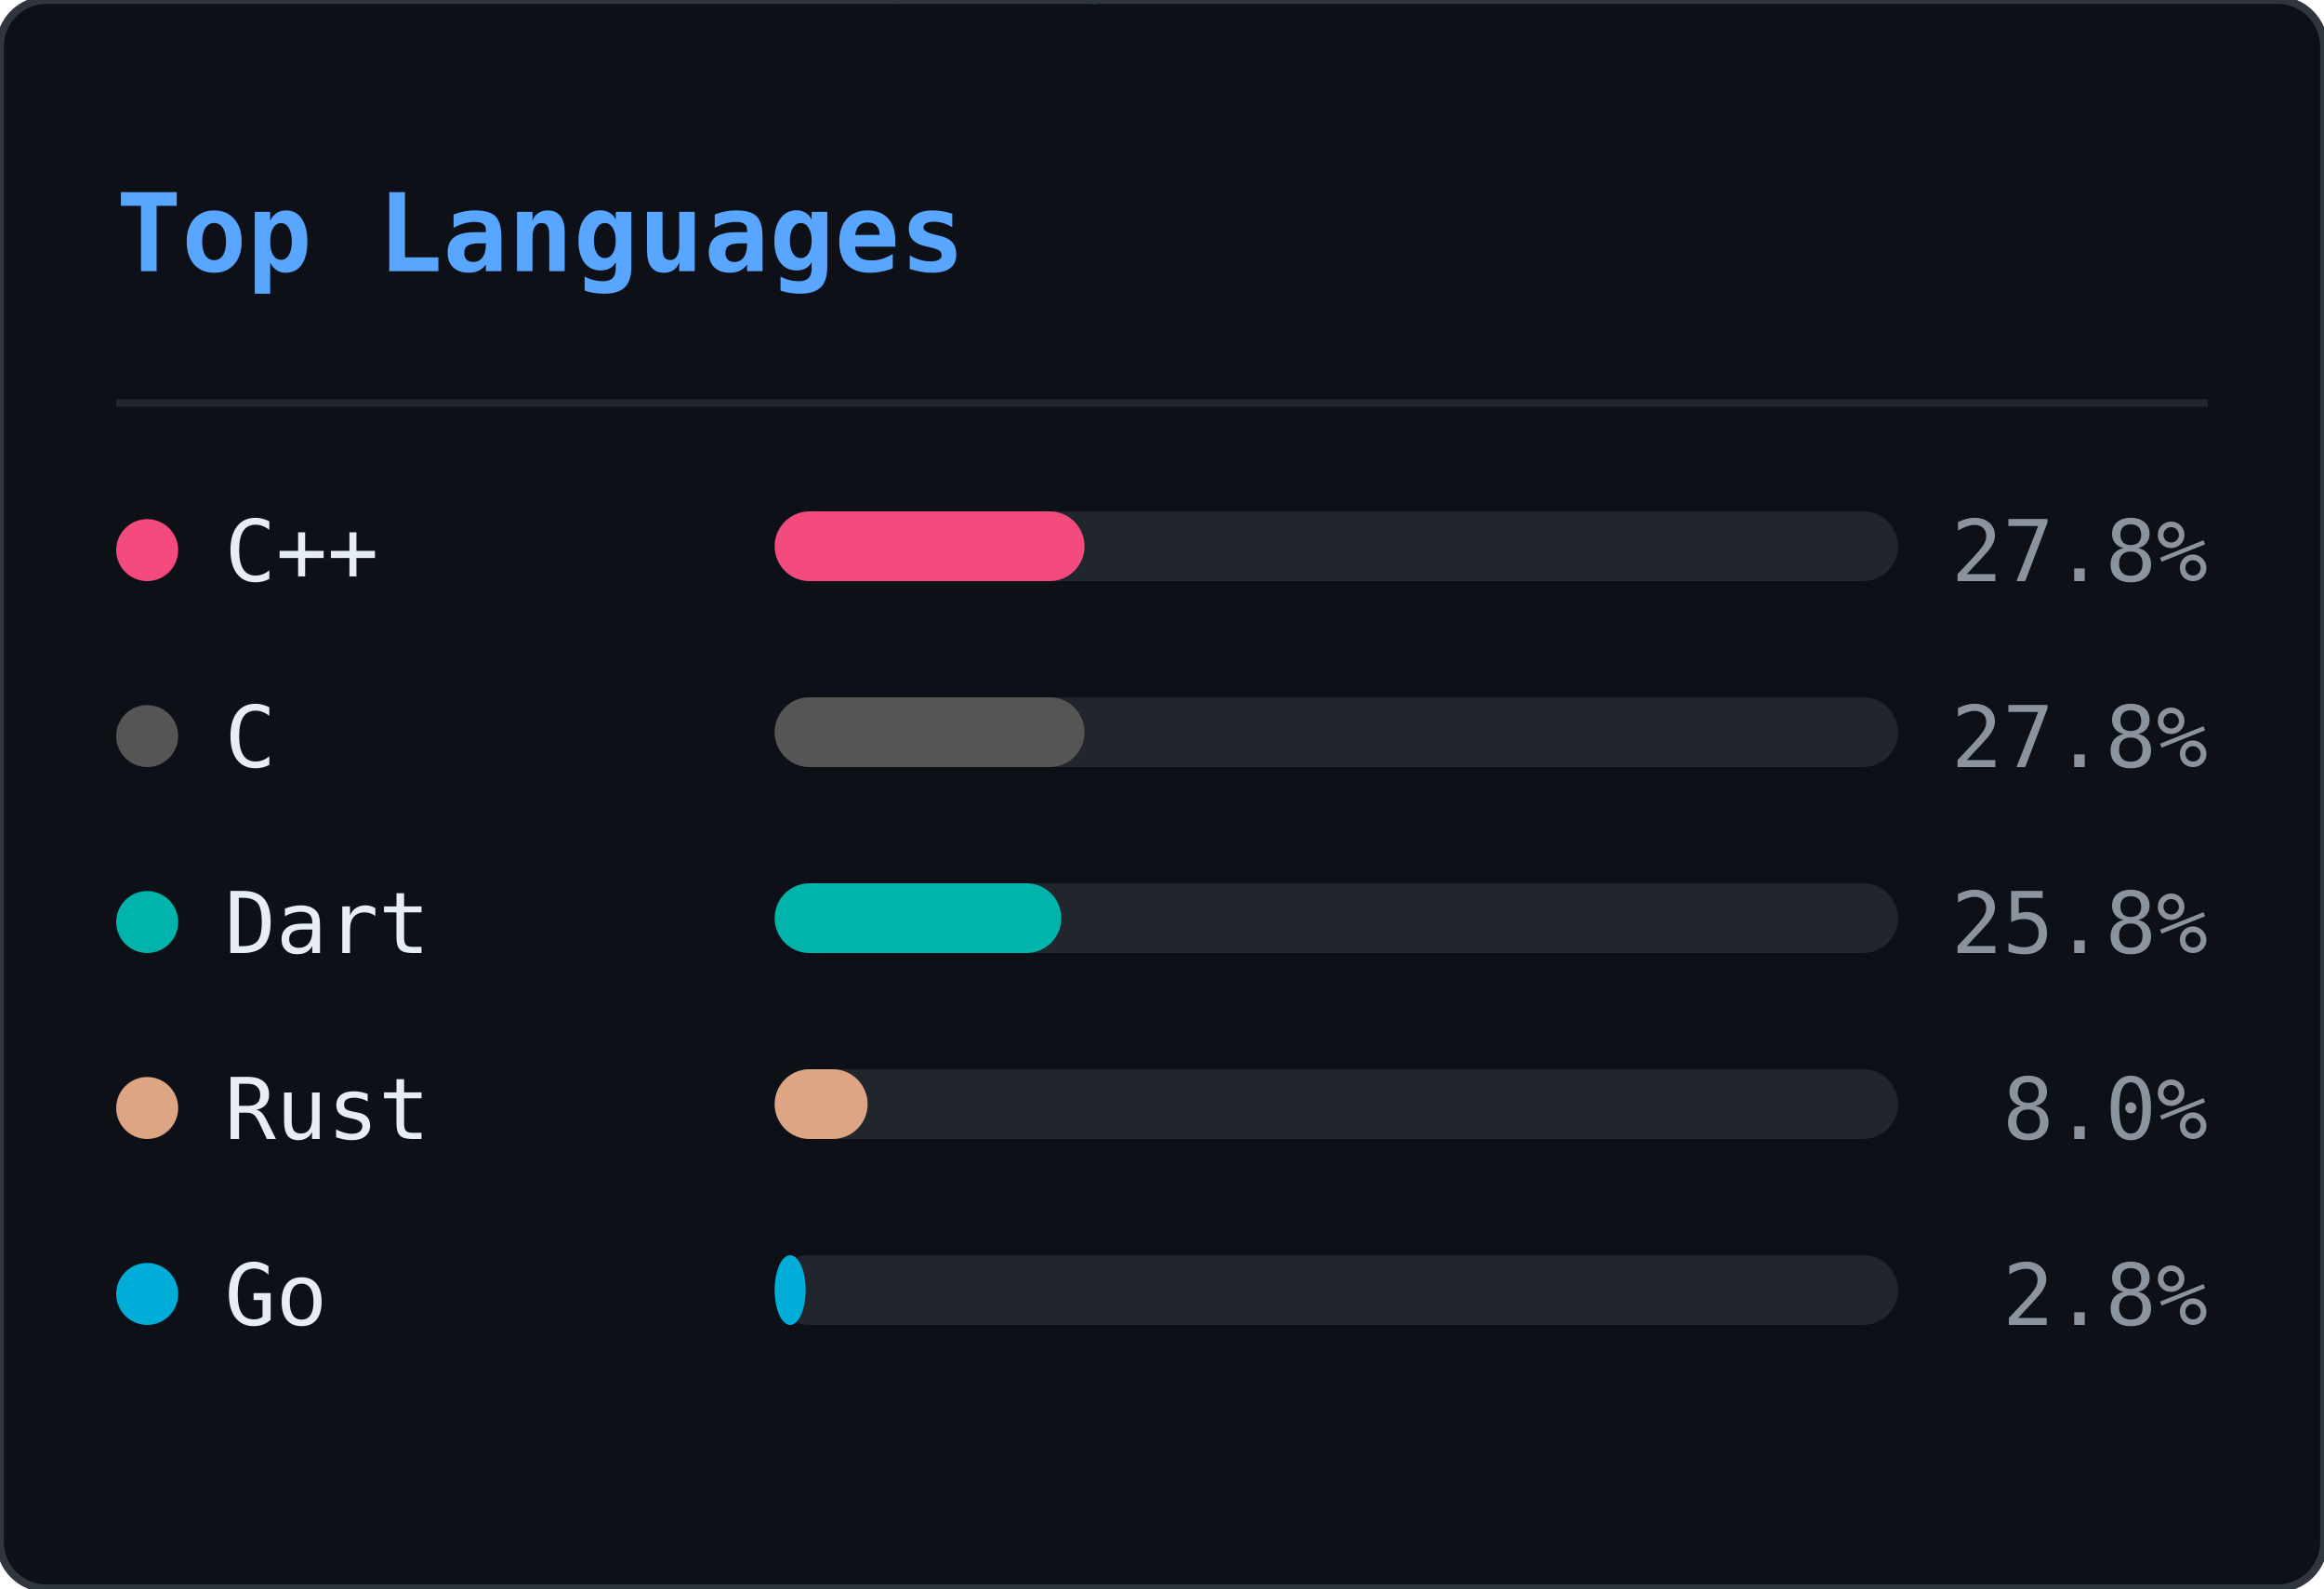
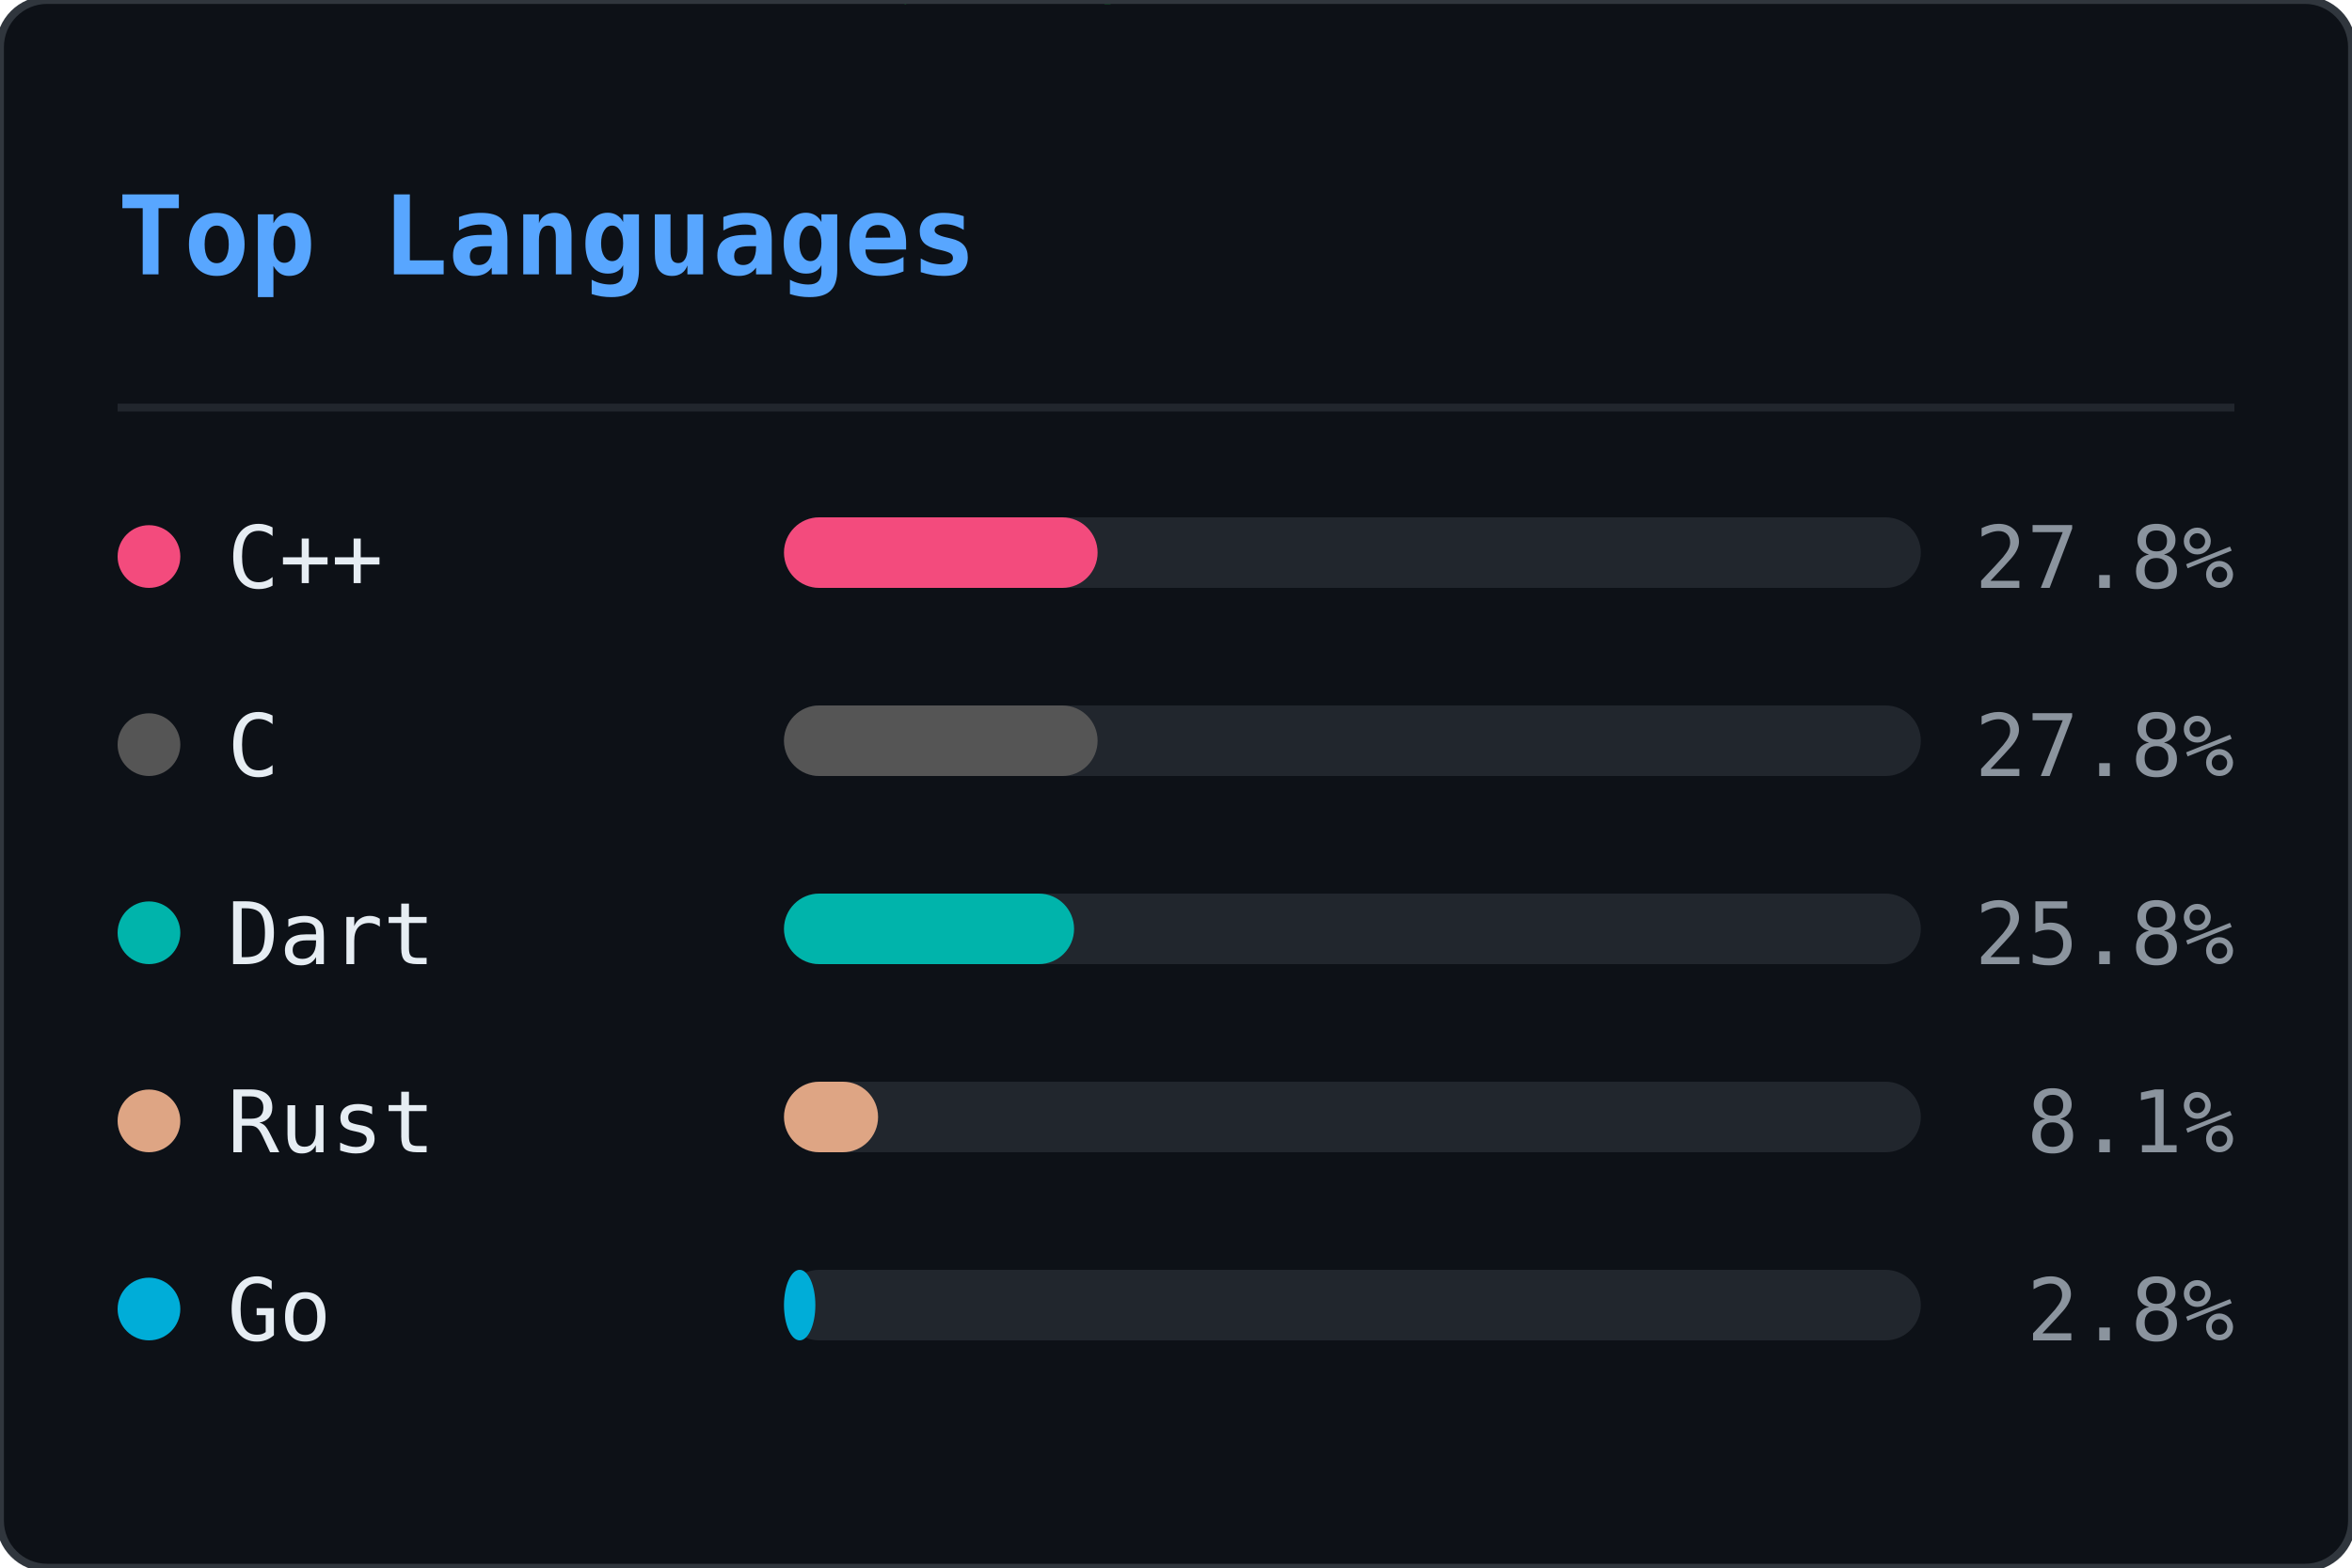
- <svg xmlns="http://www.w3.org/2000/svg" width="300" height="205" viewBox="0 0 300 205">
+ <svg xmlns="http://www.w3.org/2000/svg" width="300" height="200" viewBox="0 0 300 200">
  <defs>
    <clipPath id="ln-clip">
-       <rect width="300" height="205" rx="6" />
+       <rect width="300" height="200" rx="6" />
    </clipPath>
  </defs>
-   <rect width="300" height="205" rx="6" fill="#0d1117" />
+   <rect width="300" height="200" rx="6" fill="#0d1117" />
  <g clip-path="url(#ln-clip)">
    <g opacity="0.22">
-       <style>@keyframes ln0{from{transform:translateY(-46px)}to{transform:translateY(219px)}}@keyframes ln1{from{transform:translateY(-46px)}to{transform:translateY(219px)}}@keyframes ln2{from{transform:translateY(-46px)}to{transform:translateY(219px)}}@keyframes ln3{from{transform:translateY(-46px)}to{transform:translateY(219px)}}@keyframes ln4{from{transform:translateY(-46px)}to{transform:translateY(219px)}}@keyframes ln5{from{transform:translateY(-46px)}to{transform:translateY(219px)}}@keyframes ln6{from{transform:translateY(-46px)}to{transform:translateY(219px)}}@keyframes ln7{from{transform:translateY(-46px)}to{transform:translateY(219px)}}@keyframes ln8{from{transform:translateY(-46px)}to{transform:translateY(219px)}}@keyframes ln9{from{transform:translateY(-46px)}to{transform:translateY(219px)}}@keyframes ln10{from{transform:translateY(-46px)}to{transform:translateY(219px)}}@keyframes ln11{from{transform:translateY(-46px)}to{transform:translateY(219px)}}@keyframes ln12{from{transform:translateY(-46px)}to{transform:translateY(219px)}}@keyframes ln13{from{transform:translateY(-46px)}to{transform:translateY(219px)}}@keyframes ln14{from{transform:translateY(-46px)}to{transform:translateY(219px)}}@keyframes ln15{from{transform:translateY(-46px)}to{transform:translateY(219px)}}@keyframes ln16{from{transform:translateY(-46px)}to{transform:translateY(219px)}}@keyframes ln17{from{transform:translateY(-46px)}to{transform:translateY(219px)}}@keyframes ln18{from{transform:translateY(-46px)}to{transform:translateY(219px)}}@keyframes ln19{from{transform:translateY(-46px)}to{transform:translateY(219px)}}@keyframes ln20{from{transform:translateY(-46px)}to{transform:translateY(219px)}}@keyframes ln21{from{transform:translateY(-46px)}to{transform:translateY(219px)}}@keyframes ln22{from{transform:translateY(-46px)}to{transform:translateY(219px)}}</style>
+       <style>@keyframes ln0{from{transform:translateY(-46px)}to{transform:translateY(214px)}}@keyframes ln1{from{transform:translateY(-46px)}to{transform:translateY(214px)}}@keyframes ln2{from{transform:translateY(-46px)}to{transform:translateY(214px)}}@keyframes ln3{from{transform:translateY(-46px)}to{transform:translateY(214px)}}@keyframes ln4{from{transform:translateY(-46px)}to{transform:translateY(214px)}}@keyframes ln5{from{transform:translateY(-46px)}to{transform:translateY(214px)}}@keyframes ln6{from{transform:translateY(-46px)}to{transform:translateY(214px)}}@keyframes ln7{from{transform:translateY(-46px)}to{transform:translateY(214px)}}@keyframes ln8{from{transform:translateY(-46px)}to{transform:translateY(214px)}}@keyframes ln9{from{transform:translateY(-46px)}to{transform:translateY(214px)}}@keyframes ln10{from{transform:translateY(-46px)}to{transform:translateY(214px)}}@keyframes ln11{from{transform:translateY(-46px)}to{transform:translateY(214px)}}@keyframes ln12{from{transform:translateY(-46px)}to{transform:translateY(214px)}}@keyframes ln13{from{transform:translateY(-46px)}to{transform:translateY(214px)}}@keyframes ln14{from{transform:translateY(-46px)}to{transform:translateY(214px)}}@keyframes ln15{from{transform:translateY(-46px)}to{transform:translateY(214px)}}@keyframes ln16{from{transform:translateY(-46px)}to{transform:translateY(214px)}}@keyframes ln17{from{transform:translateY(-46px)}to{transform:translateY(214px)}}@keyframes ln18{from{transform:translateY(-46px)}to{transform:translateY(214px)}}@keyframes ln19{from{transform:translateY(-46px)}to{transform:translateY(214px)}}@keyframes ln20{from{transform:translateY(-46px)}to{transform:translateY(214px)}}@keyframes ln21{from{transform:translateY(-46px)}to{transform:translateY(214px)}}@keyframes ln22{from{transform:translateY(-46px)}to{transform:translateY(214px)}}</style>
      <g style="animation:ln0 1.92s linear infinite;animation-delay:-0.55s">
        <text x="93" y="0" font-family="monospace" font-size="12" fill="#00ff41">ｿ</text>
        <text x="93" y="-14" font-family="monospace" font-size="12" fill="#00ff41" opacity="0.75">7</text>
        <text x="93" y="-28" font-family="monospace" font-size="12" fill="#00ff41" opacity="0.50">3</text>
        <text x="93" y="-42" font-family="monospace" font-size="12" fill="#00ff41" opacity="0.25">ﾑ</text>
      </g>
      <g style="animation:ln1 2.40s linear infinite;animation-delay:-0.40s">
        <text x="41" y="0" font-family="monospace" font-size="12" fill="#00ff41">ｶ</text>
        <text x="41" y="-14" font-family="monospace" font-size="12" fill="#00ff41" opacity="0.75">ｭ</text>
        <text x="41" y="-28" font-family="monospace" font-size="12" fill="#00ff41" opacity="0.50">ｳ</text>
        <text x="41" y="-42" font-family="monospace" font-size="12" fill="#00ff41" opacity="0.25">ﾎ</text>
      </g>
      <g style="animation:ln2 2.75s linear infinite;animation-delay:-0.79s">
        <text x="205" y="0" font-family="monospace" font-size="12" fill="#00ff41">1</text>
        <text x="205" y="-14" font-family="monospace" font-size="12" fill="#00ff41" opacity="0.75">ﾀ</text>
        <text x="205" y="-28" font-family="monospace" font-size="12" fill="#00ff41" opacity="0.50">ﾓ</text>
        <text x="205" y="-42" font-family="monospace" font-size="12" fill="#00ff41" opacity="0.25">6</text>
      </g>
      <g style="animation:ln3 1.66s linear infinite;animation-delay:-0.60s">
        <text x="137" y="0" font-family="monospace" font-size="12" fill="#00ff41">ｮ</text>
        <text x="137" y="-14" font-family="monospace" font-size="12" fill="#00ff41" opacity="0.75">ｽ</text>
        <text x="137" y="-28" font-family="monospace" font-size="12" fill="#00ff41" opacity="0.50">ｾ</text>
        <text x="137" y="-42" font-family="monospace" font-size="12" fill="#00ff41" opacity="0.25">ｫ</text>
      </g>
      <g style="animation:ln4 2.63s linear infinite;animation-delay:-1.74s">
        <text x="37" y="0" font-family="monospace" font-size="12" fill="#00ff41">ｿ</text>
        <text x="37" y="-14" font-family="monospace" font-size="12" fill="#00ff41" opacity="0.75">ﾍ</text>
        <text x="37" y="-28" font-family="monospace" font-size="12" fill="#00ff41" opacity="0.50">ｨ</text>
        <text x="37" y="-42" font-family="monospace" font-size="12" fill="#00ff41" opacity="0.25">5</text>
      </g>
      <g style="animation:ln5 3.08s linear infinite;animation-delay:-2.49s">
        <text x="81" y="0" font-family="monospace" font-size="12" fill="#00ff41">2</text>
        <text x="81" y="-14" font-family="monospace" font-size="12" fill="#00ff41" opacity="0.75">ｻ</text>
        <text x="81" y="-28" font-family="monospace" font-size="12" fill="#00ff41" opacity="0.50">8</text>
        <text x="81" y="-42" font-family="monospace" font-size="12" fill="#00ff41" opacity="0.25">ﾑ</text>
      </g>
      <g style="animation:ln6 1.75s linear infinite;animation-delay:-1.65s">
        <text x="149" y="0" font-family="monospace" font-size="12" fill="#00ff41">ﾔ</text>
        <text x="149" y="-14" font-family="monospace" font-size="12" fill="#00ff41" opacity="0.75">6</text>
        <text x="149" y="-28" font-family="monospace" font-size="12" fill="#00ff41" opacity="0.50">ﾓ</text>
        <text x="149" y="-42" font-family="monospace" font-size="12" fill="#00ff41" opacity="0.25">ﾑ</text>
      </g>
      <g style="animation:ln7 2.87s linear infinite;animation-delay:-0.22s">
        <text x="133" y="0" font-family="monospace" font-size="12" fill="#00ff41">ｺ</text>
        <text x="133" y="-14" font-family="monospace" font-size="12" fill="#00ff41" opacity="0.75">ｬ</text>
        <text x="133" y="-28" font-family="monospace" font-size="12" fill="#00ff41" opacity="0.50">ﾋ</text>
        <text x="133" y="-42" font-family="monospace" font-size="12" fill="#00ff41" opacity="0.25">6</text>
      </g>
      <g style="animation:ln8 2.04s linear infinite;animation-delay:-0.62s">
        <text x="113" y="0" font-family="monospace" font-size="12" fill="#00ff41">ｩ</text>
        <text x="113" y="-14" font-family="monospace" font-size="12" fill="#00ff41" opacity="0.75">ﾘ</text>
        <text x="113" y="-28" font-family="monospace" font-size="12" fill="#00ff41" opacity="0.50">ﾂ</text>
        <text x="113" y="-42" font-family="monospace" font-size="12" fill="#00ff41" opacity="0.25">0</text>
      </g>
      <g style="animation:ln9 2.67s linear infinite;animation-delay:-1.60s">
        <text x="17" y="0" font-family="monospace" font-size="12" fill="#00ff41">ﾎ</text>
        <text x="17" y="-14" font-family="monospace" font-size="12" fill="#00ff41" opacity="0.75">5</text>
        <text x="17" y="-28" font-family="monospace" font-size="12" fill="#00ff41" opacity="0.50">ｵ</text>
        <text x="17" y="-42" font-family="monospace" font-size="12" fill="#00ff41" opacity="0.25">5</text>
      </g>
      <g style="animation:ln10 1.99s linear infinite;animation-delay:-0.10s">
        <text x="225" y="0" font-family="monospace" font-size="12" fill="#00ff41">ﾊ</text>
        <text x="225" y="-14" font-family="monospace" font-size="12" fill="#00ff41" opacity="0.75">ﾗ</text>
        <text x="225" y="-28" font-family="monospace" font-size="12" fill="#00ff41" opacity="0.50">ｧ</text>
        <text x="225" y="-42" font-family="monospace" font-size="12" fill="#00ff41" opacity="0.25">ｺ</text>
      </g>
      <g style="animation:ln11 1.72s linear infinite;animation-delay:-0.65s">
        <text x="105" y="0" font-family="monospace" font-size="12" fill="#00ff41">ﾁ</text>
        <text x="105" y="-14" font-family="monospace" font-size="12" fill="#00ff41" opacity="0.75">ｹ</text>
        <text x="105" y="-28" font-family="monospace" font-size="12" fill="#00ff41" opacity="0.50">ﾒ</text>
        <text x="105" y="-42" font-family="monospace" font-size="12" fill="#00ff41" opacity="0.25">ﾎ</text>
      </g>
      <g style="animation:ln12 1.89s linear infinite;animation-delay:-1.40s">
        <text x="157" y="0" font-family="monospace" font-size="12" fill="#00ff41">ﾝ</text>
        <text x="157" y="-14" font-family="monospace" font-size="12" fill="#00ff41" opacity="0.75">ﾊ</text>
        <text x="157" y="-28" font-family="monospace" font-size="12" fill="#00ff41" opacity="0.50">ﾀ</text>
        <text x="157" y="-42" font-family="monospace" font-size="12" fill="#00ff41" opacity="0.25">ｲ</text>
      </g>
      <g style="animation:ln13 1.87s linear infinite;animation-delay:-0.50s">
        <text x="65" y="0" font-family="monospace" font-size="12" fill="#00ff41">ｪ</text>
        <text x="65" y="-14" font-family="monospace" font-size="12" fill="#00ff41" opacity="0.75">ｮ</text>
        <text x="65" y="-28" font-family="monospace" font-size="12" fill="#00ff41" opacity="0.50">ﾏ</text>
        <text x="65" y="-42" font-family="monospace" font-size="12" fill="#00ff41" opacity="0.25">1</text>
      </g>
      <g style="animation:ln14 3.09s linear infinite;animation-delay:-1.87s">
        <text x="17" y="0" font-family="monospace" font-size="12" fill="#00ff41">ﾜ</text>
        <text x="17" y="-14" font-family="monospace" font-size="12" fill="#00ff41" opacity="0.75">ﾐ</text>
        <text x="17" y="-28" font-family="monospace" font-size="12" fill="#00ff41" opacity="0.50">ｸ</text>
        <text x="17" y="-42" font-family="monospace" font-size="12" fill="#00ff41" opacity="0.25">ｪ</text>
      </g>
      <g style="animation:ln15 1.72s linear infinite;animation-delay:-0.81s">
        <text x="133" y="0" font-family="monospace" font-size="12" fill="#00ff41">5</text>
        <text x="133" y="-14" font-family="monospace" font-size="12" fill="#00ff41" opacity="0.75">ｹ</text>
        <text x="133" y="-28" font-family="monospace" font-size="12" fill="#00ff41" opacity="0.50">0</text>
        <text x="133" y="-42" font-family="monospace" font-size="12" fill="#00ff41" opacity="0.25">ﾅ</text>
      </g>
      <g style="animation:ln16 2.04s linear infinite;animation-delay:-0.70s">
        <text x="41" y="0" font-family="monospace" font-size="12" fill="#00ff41">ｫ</text>
        <text x="41" y="-14" font-family="monospace" font-size="12" fill="#00ff41" opacity="0.75">ﾑ</text>
        <text x="41" y="-28" font-family="monospace" font-size="12" fill="#00ff41" opacity="0.50">8</text>
        <text x="41" y="-42" font-family="monospace" font-size="12" fill="#00ff41" opacity="0.25">ﾆ</text>
      </g>
      <g style="animation:ln17 2.90s linear infinite;animation-delay:-0.60s">
        <text x="89" y="0" font-family="monospace" font-size="12" fill="#00ff41">ｼ</text>
        <text x="89" y="-14" font-family="monospace" font-size="12" fill="#00ff41" opacity="0.75">ﾒ</text>
        <text x="89" y="-28" font-family="monospace" font-size="12" fill="#00ff41" opacity="0.50">ﾏ</text>
        <text x="89" y="-42" font-family="monospace" font-size="12" fill="#00ff41" opacity="0.25">9</text>
      </g>
      <g style="animation:ln18 1.79s linear infinite;animation-delay:-0.72s">
        <text x="261" y="0" font-family="monospace" font-size="12" fill="#00ff41">ﾗ</text>
        <text x="261" y="-14" font-family="monospace" font-size="12" fill="#00ff41" opacity="0.75">ﾝ</text>
        <text x="261" y="-28" font-family="monospace" font-size="12" fill="#00ff41" opacity="0.50">ﾚ</text>
        <text x="261" y="-42" font-family="monospace" font-size="12" fill="#00ff41" opacity="0.25">9</text>
      </g>
      <g style="animation:ln19 2.43s linear infinite;animation-delay:-2.21s">
        <text x="265" y="0" font-family="monospace" font-size="12" fill="#00ff41">8</text>
        <text x="265" y="-14" font-family="monospace" font-size="12" fill="#00ff41" opacity="0.75">ｽ</text>
        <text x="265" y="-28" font-family="monospace" font-size="12" fill="#00ff41" opacity="0.50">6</text>
        <text x="265" y="-42" font-family="monospace" font-size="12" fill="#00ff41" opacity="0.25">ﾗ</text>
      </g>
      <g style="animation:ln20 1.60s linear infinite;animation-delay:-0.29s">
        <text x="109" y="0" font-family="monospace" font-size="12" fill="#00ff41">ﾌ</text>
        <text x="109" y="-14" font-family="monospace" font-size="12" fill="#00ff41" opacity="0.75">ｧ</text>
        <text x="109" y="-28" font-family="monospace" font-size="12" fill="#00ff41" opacity="0.50">ﾅ</text>
        <text x="109" y="-42" font-family="monospace" font-size="12" fill="#00ff41" opacity="0.25">ﾒ</text>
      </g>
      <g style="animation:ln21 1.83s linear infinite;animation-delay:-1.82s">
        <text x="281" y="0" font-family="monospace" font-size="12" fill="#00ff41">ﾁ</text>
        <text x="281" y="-14" font-family="monospace" font-size="12" fill="#00ff41" opacity="0.75">ﾔ</text>
        <text x="281" y="-28" font-family="monospace" font-size="12" fill="#00ff41" opacity="0.50">4</text>
        <text x="281" y="-42" font-family="monospace" font-size="12" fill="#00ff41" opacity="0.25">ｲ</text>
      </g>
      <g style="animation:ln22 2.18s linear infinite;animation-delay:-0.55s">
        <text x="193" y="0" font-family="monospace" font-size="12" fill="#00ff41">8</text>
        <text x="193" y="-14" font-family="monospace" font-size="12" fill="#00ff41" opacity="0.75">ｽ</text>
        <text x="193" y="-28" font-family="monospace" font-size="12" fill="#00ff41" opacity="0.50">ﾓ</text>
        <text x="193" y="-42" font-family="monospace" font-size="12" fill="#00ff41" opacity="0.25">0</text>
      </g>
    </g>
  </g>
-   <rect width="300" height="205" rx="6" fill="none" stroke="#30363d" stroke-width="1" />
+   <rect width="300" height="200" rx="6" fill="none" stroke="#30363d" stroke-width="1" />
  <text x="15" y="35" font-family="monospace" font-size="14" font-weight="600" fill="#58a6ff">Top Languages</text>
  <line x1="15" y1="52" x2="285" y2="52" stroke="#21262d" stroke-width="1" />
  <circle cx="19" cy="71" r="4" fill="#f34b7d" />
  <text x="29" y="75" font-family="monospace" font-size="11" fill="#e6edf3">C++</text>
  <rect x="100" y="66" width="145" height="9" rx="4.5" fill="#21262d" />
  <rect x="100" y="66" width="40" height="9" rx="4.5" fill="#f34b7d" />
  <text x="285" y="75" text-anchor="end" font-family="monospace" font-size="11" fill="#8b949e">27.8%</text>
  <circle cx="19" cy="95" r="4" fill="#555555" />
  <text x="29" y="99" font-family="monospace" font-size="11" fill="#e6edf3">C</text>
  <rect x="100" y="90" width="145" height="9" rx="4.5" fill="#21262d" />
  <rect x="100" y="90" width="40" height="9" rx="4.5" fill="#555555" />
  <text x="285" y="99" text-anchor="end" font-family="monospace" font-size="11" fill="#8b949e">27.8%</text>
  <circle cx="19" cy="119" r="4" fill="#00B4AB" />
  <text x="29" y="123" font-family="monospace" font-size="11" fill="#e6edf3">Dart</text>
  <rect x="100" y="114" width="145" height="9" rx="4.5" fill="#21262d" />
  <rect x="100" y="114" width="37" height="9" rx="4.5" fill="#00B4AB" />
  <text x="285" y="123" text-anchor="end" font-family="monospace" font-size="11" fill="#8b949e">25.8%</text>
  <circle cx="19" cy="143" r="4" fill="#dea584" />
  <text x="29" y="147" font-family="monospace" font-size="11" fill="#e6edf3">Rust</text>
  <rect x="100" y="138" width="145" height="9" rx="4.5" fill="#21262d" />
  <rect x="100" y="138" width="12" height="9" rx="4.5" fill="#dea584" />
-   <text x="285" y="147" text-anchor="end" font-family="monospace" font-size="11" fill="#8b949e">8.0%</text>
+   <text x="285" y="147" text-anchor="end" font-family="monospace" font-size="11" fill="#8b949e">8.1%</text>
  <circle cx="19" cy="167" r="4" fill="#00ADD8" />
  <text x="29" y="171" font-family="monospace" font-size="11" fill="#e6edf3">Go</text>
  <rect x="100" y="162" width="145" height="9" rx="4.5" fill="#21262d" />
  <rect x="100" y="162" width="4" height="9" rx="4.5" fill="#00ADD8" />
  <text x="285" y="171" text-anchor="end" font-family="monospace" font-size="11" fill="#8b949e">2.8%</text>
</svg>
